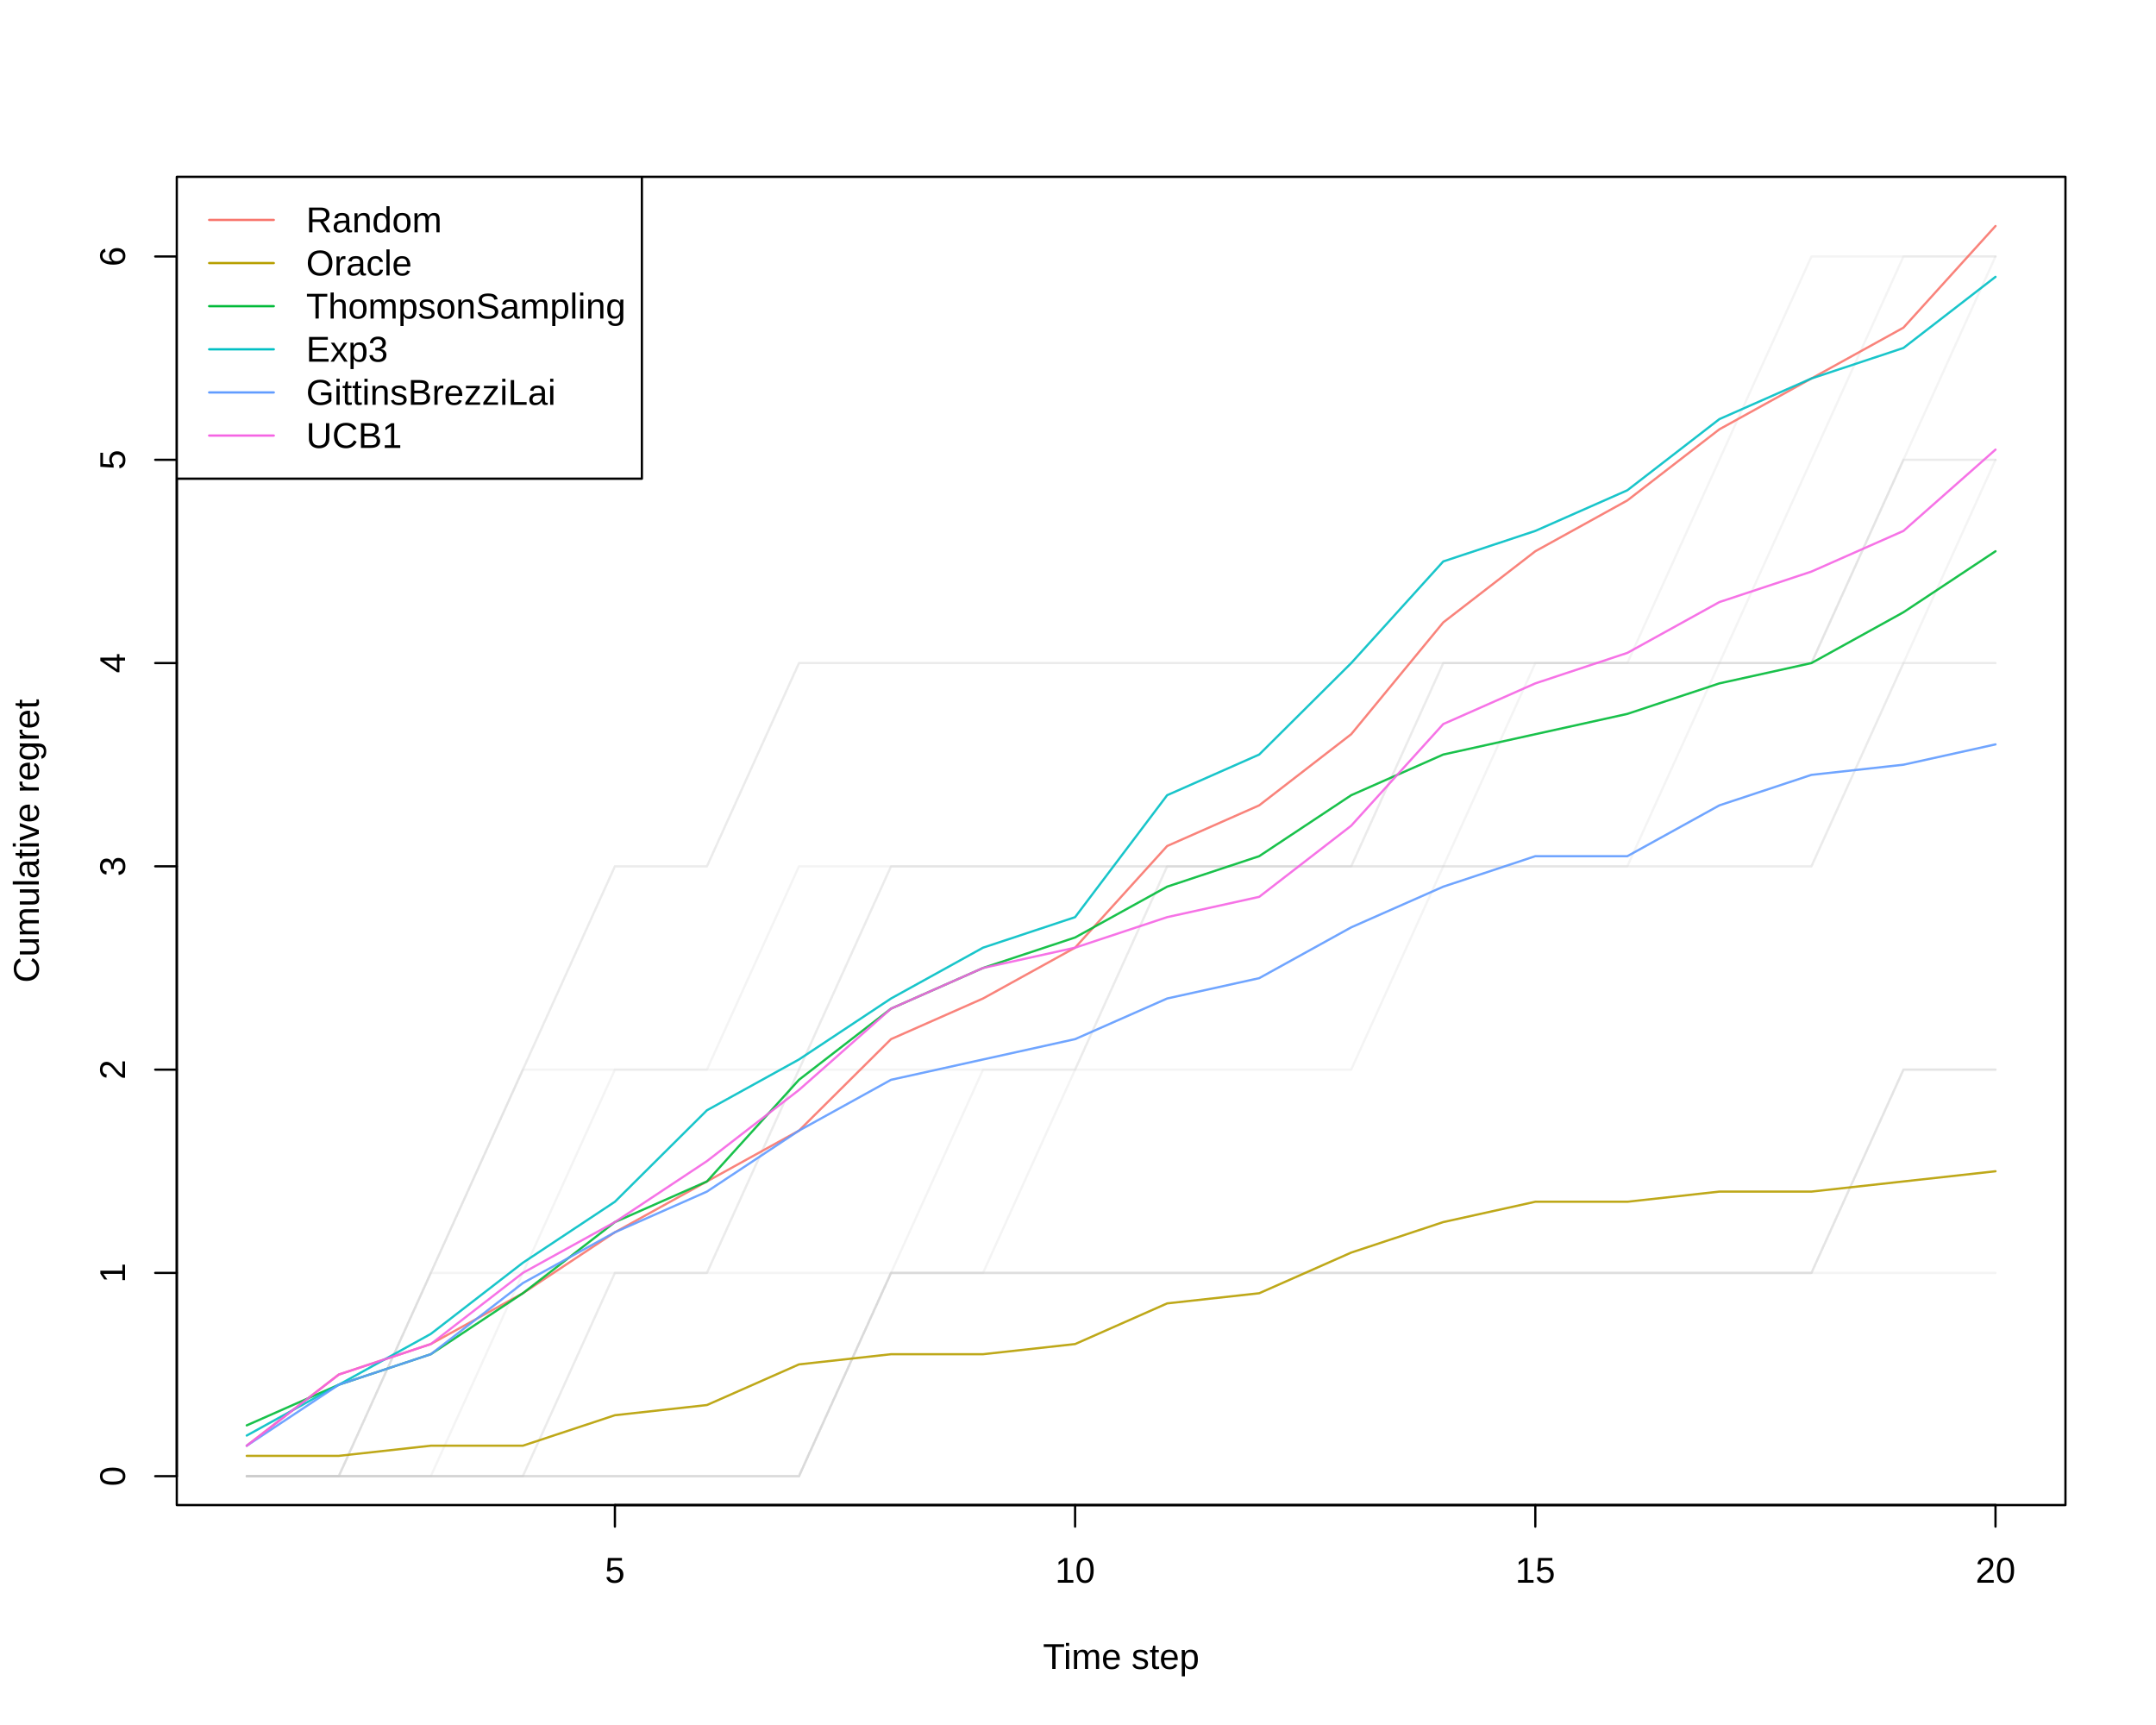
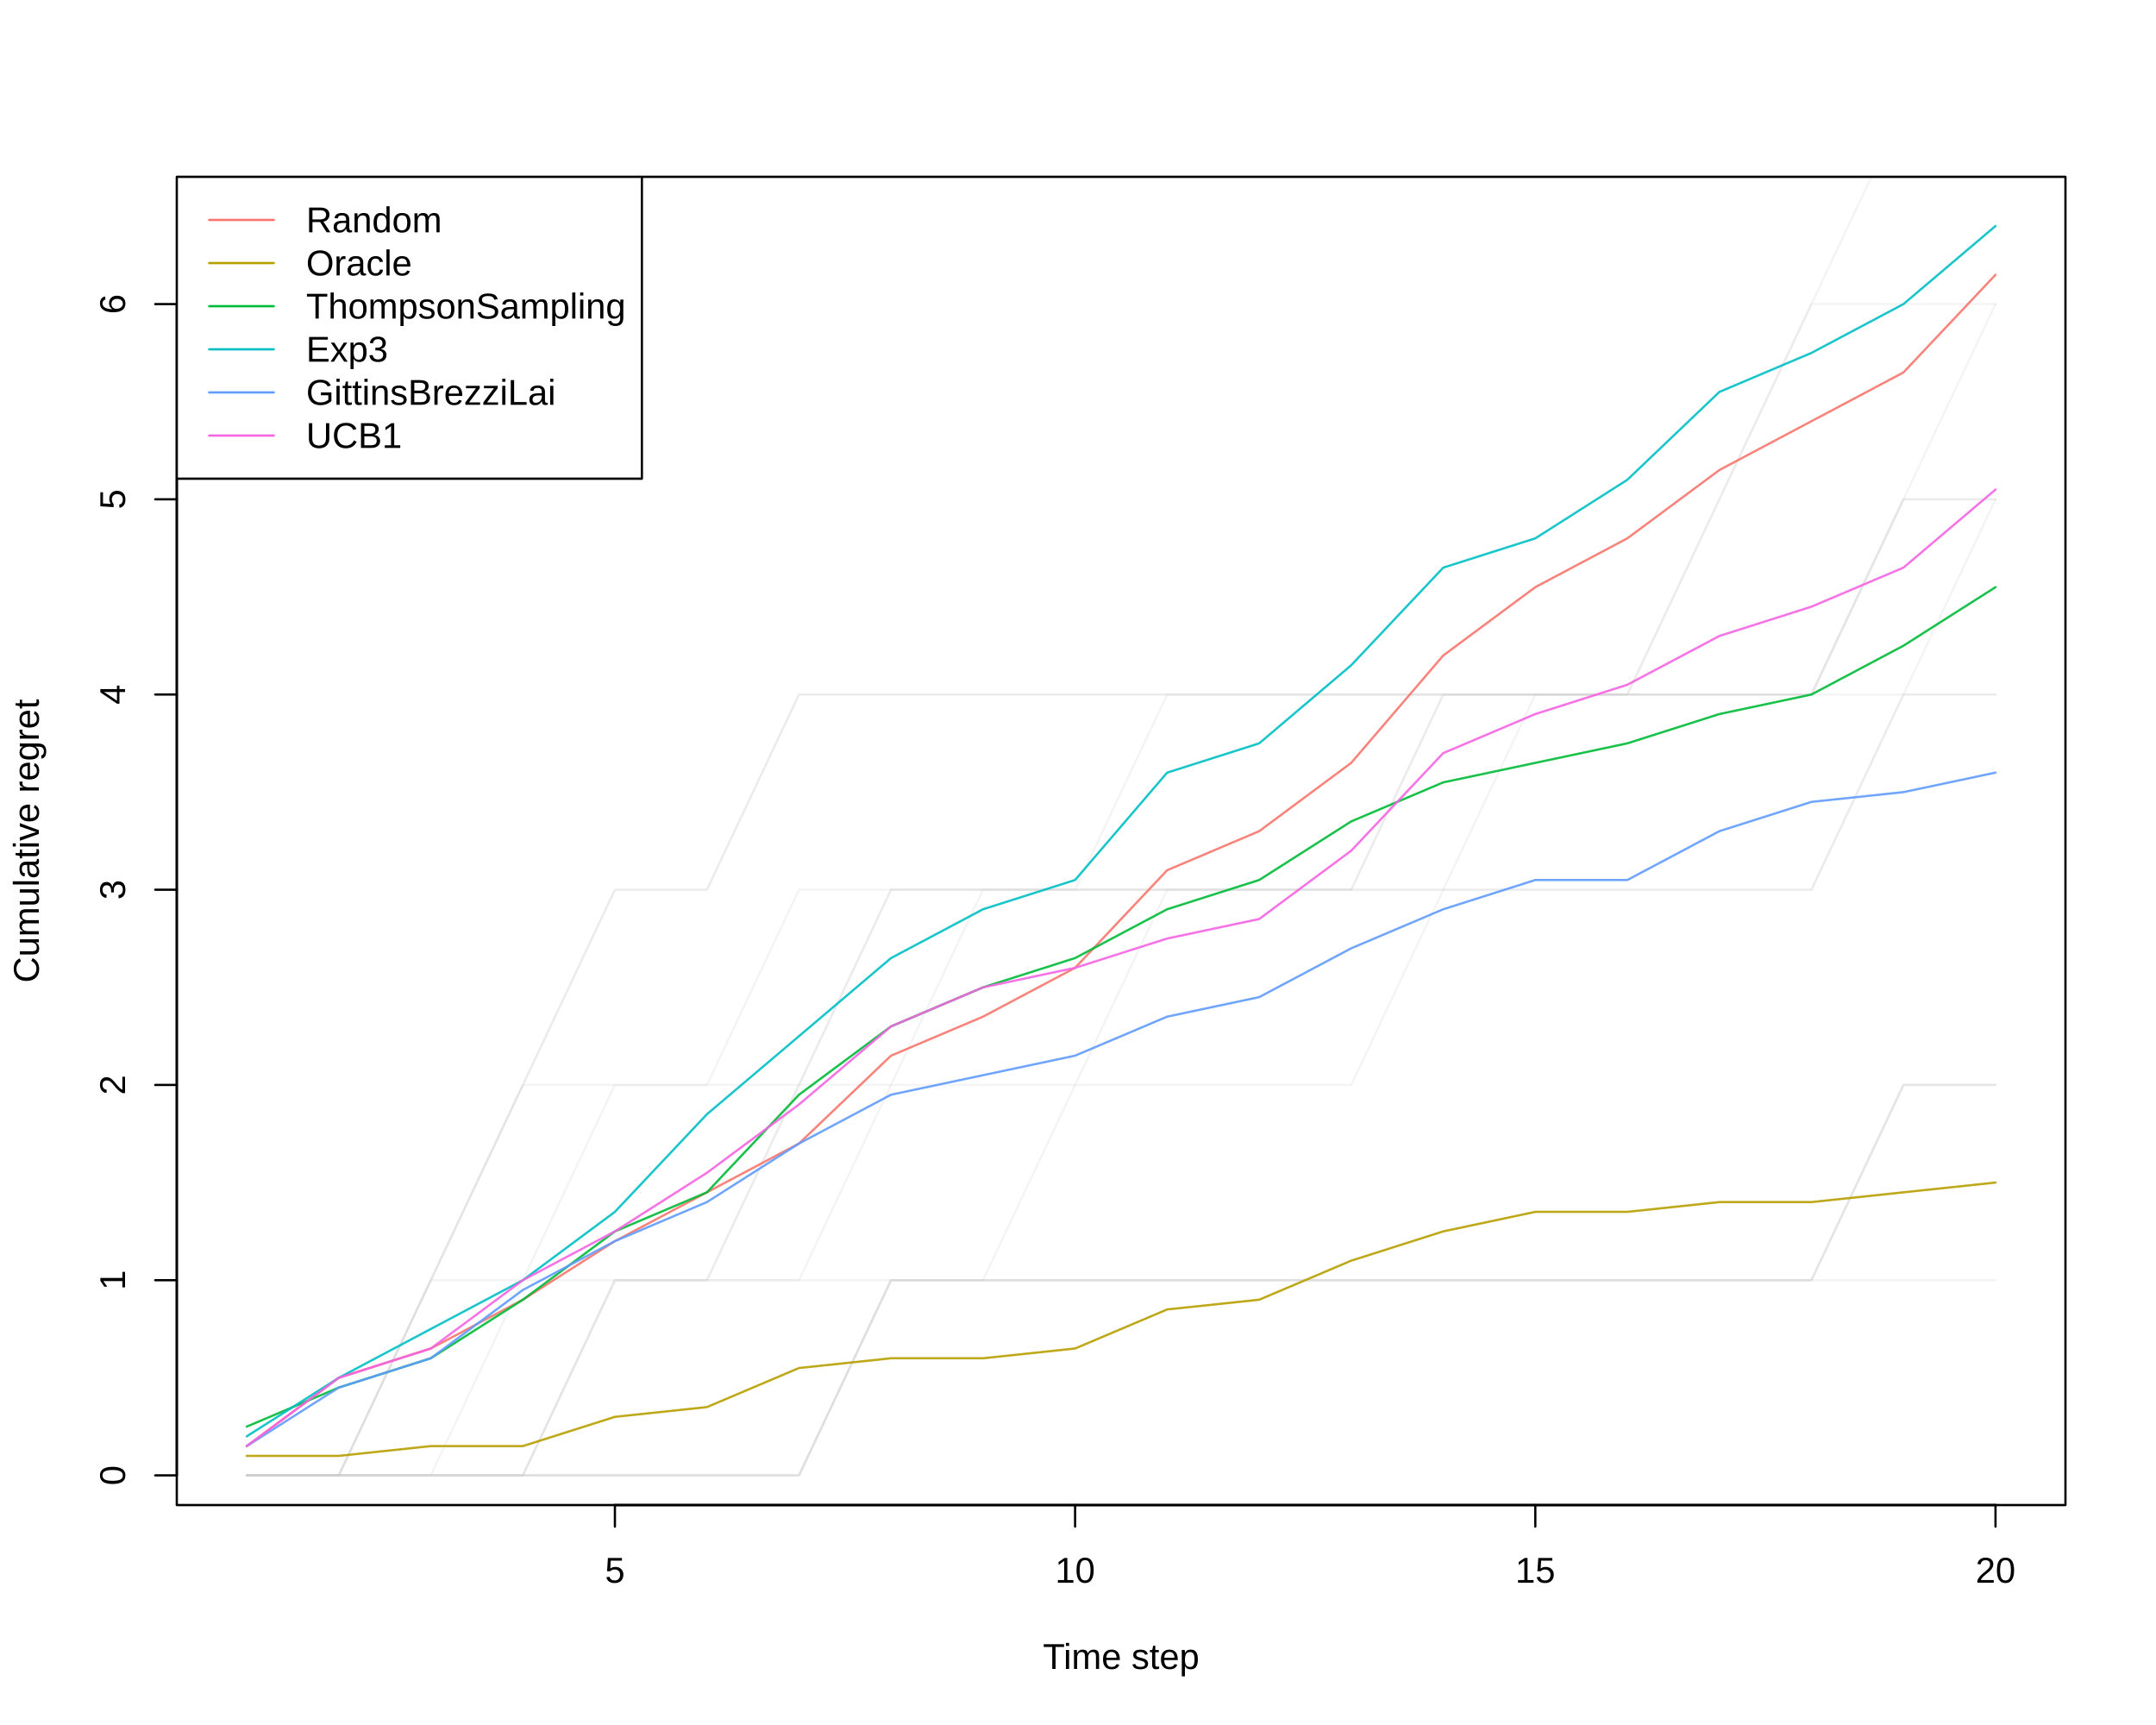
<svg xmlns="http://www.w3.org/2000/svg" viewBox="0 0 720.00 576.00">
  <defs>
    <style type="text/css">
    line, polyline, polygon, path, rect, circle {
      fill: none;
      stroke: #000000;
      stroke-linecap: round;
      stroke-linejoin: round;
      stroke-miterlimit: 10.00;
    }
  </style>
  </defs>
  <rect width="100%" height="100%" style="stroke: none; fill: #FFFFFF;" />
  <defs>
    <clipPath id="cpNTkuMDR8Njg5Ljc2fDUwMi41Nnw1OS4wNA==">
      <rect x="59.04" y="59.04" width="630.72" height="443.52" />
    </clipPath>
  </defs>
-   <polyline points="82.40,492.92 113.14,492.92 143.87,492.92 174.61,492.92 205.35,492.92 236.08,492.92 266.82,492.92 297.56,425.04 328.29,425.04 359.03,357.16 389.77,289.28 420.51,289.28 451.24,289.28 481.98,289.28 512.72,221.41 543.45,221.41 574.19,153.53 604.93,85.65 635.66,85.65 666.40,85.65 " style="stroke-width: 0.75; stroke: #CCCCCC; stroke-opacity: 0.20;" clip-path="url(#cpNTkuMDR8Njg5Ljc2fDUwMi41Nnw1OS4wNA==)" />
-   <polyline points="82.40,492.92 113.14,492.92 143.87,425.04 174.61,425.04 205.35,425.04 236.08,425.04 266.82,357.16 297.56,289.28 328.29,289.28 359.03,289.28 389.77,289.28 420.51,289.28 451.24,289.28 481.98,221.41 512.72,221.41 543.45,221.41 574.19,221.41 604.93,221.41 635.66,153.53 666.40,153.53 " style="stroke-width: 0.75; stroke: #CCCCCC; stroke-opacity: 0.20;" clip-path="url(#cpNTkuMDR8Njg5Ljc2fDUwMi41Nnw1OS4wNA==)" />
-   <polyline points="82.40,492.92 113.14,492.92 143.87,492.92 174.61,492.92 205.35,492.92 236.08,492.92 266.82,492.92 297.56,425.04 328.29,425.04 359.03,425.04 389.77,425.04 420.51,425.04 451.24,425.04 481.98,425.04 512.72,425.04 543.45,425.04 574.19,425.04 604.93,425.04 635.66,357.16 666.40,357.16 " style="stroke-width: 0.75; stroke: #CCCCCC; stroke-opacity: 0.20;" clip-path="url(#cpNTkuMDR8Njg5Ljc2fDUwMi41Nnw1OS4wNA==)" />
-   <polyline points="82.40,492.92 113.14,492.92 143.87,492.92 174.61,492.92 205.35,425.04 236.08,425.04 266.82,425.04 297.56,425.04 328.29,425.04 359.03,425.04 389.77,425.04 420.51,425.04 451.24,425.04 481.98,425.04 512.72,425.04 543.45,425.04 574.19,425.04 604.93,425.04 635.66,425.04 666.40,425.04 " style="stroke-width: 0.75; stroke: #CCCCCC; stroke-opacity: 0.20;" clip-path="url(#cpNTkuMDR8Njg5Ljc2fDUwMi41Nnw1OS4wNA==)" />
-   <polyline points="82.40,492.92 113.14,492.92 143.87,492.92 174.61,492.92 205.35,425.04 236.08,425.04 266.82,357.16 297.56,289.28 328.29,289.28 359.03,289.28 389.77,289.28 420.51,289.28 451.24,289.28 481.98,289.28 512.72,289.28 543.45,289.28 574.19,289.28 604.93,289.28 635.66,221.41 666.40,221.41 " style="stroke-width: 0.75; stroke: #CCCCCC; stroke-opacity: 0.20;" clip-path="url(#cpNTkuMDR8Njg5Ljc2fDUwMi41Nnw1OS4wNA==)" />
-   <polyline points="82.40,492.92 113.14,492.92 143.87,492.92 174.61,425.04 205.35,357.16 236.08,357.16 266.82,289.28 297.56,289.28 328.29,289.28 359.03,289.28 389.77,289.28 420.51,289.28 451.24,289.28 481.98,221.41 512.72,221.41 543.45,221.41 574.19,221.41 604.93,221.41 635.66,153.53 666.40,85.65 " style="stroke-width: 0.75; stroke: #CCCCCC; stroke-opacity: 0.20;" clip-path="url(#cpNTkuMDR8Njg5Ljc2fDUwMi41Nnw1OS4wNA==)" />
-   <polyline points="82.40,492.92 113.14,492.92 143.87,492.92 174.61,492.92 205.35,492.92 236.08,492.92 266.82,492.92 297.56,425.04 328.29,357.16 359.03,357.16 389.77,289.28 420.51,289.28 451.24,289.28 481.98,289.28 512.72,289.28 543.45,289.28 574.19,221.41 604.93,153.53 635.66,85.65 666.40,85.65 " style="stroke-width: 0.75; stroke: #CCCCCC; stroke-opacity: 0.20;" clip-path="url(#cpNTkuMDR8Njg5Ljc2fDUwMi41Nnw1OS4wNA==)" />
-   <polyline points="82.40,492.92 113.14,492.92 143.87,425.04 174.61,357.16 205.35,357.16 236.08,357.16 266.82,357.16 297.56,357.16 328.29,357.16 359.03,357.16 389.77,357.16 420.51,357.16 451.24,357.16 481.98,289.28 512.72,289.28 543.45,289.28 574.19,289.28 604.93,289.28 635.66,221.41 666.40,153.53 " style="stroke-width: 0.75; stroke: #CCCCCC; stroke-opacity: 0.20;" clip-path="url(#cpNTkuMDR8Njg5Ljc2fDUwMi41Nnw1OS4wNA==)" />
-   <polyline points="82.40,492.92 113.14,492.92 143.87,492.92 174.61,492.92 205.35,492.92 236.08,492.92 266.82,492.92 297.56,425.04 328.29,425.04 359.03,425.04 389.77,425.04 420.51,425.04 451.24,425.04 481.98,425.04 512.72,425.04 543.45,425.04 574.19,425.04 604.93,425.04 635.66,357.16 666.40,357.16 " style="stroke-width: 0.75; stroke: #CCCCCC; stroke-opacity: 0.20;" clip-path="url(#cpNTkuMDR8Njg5Ljc2fDUwMi41Nnw1OS4wNA==)" />
-   <polyline points="82.40,492.92 113.14,492.92 143.87,425.04 174.61,357.16 205.35,289.28 236.08,289.28 266.82,221.41 297.56,221.41 328.29,221.41 359.03,221.41 389.77,221.41 420.51,221.41 451.24,221.41 481.98,221.41 512.72,221.41 543.45,221.41 574.19,221.41 604.93,221.41 635.66,221.41 666.40,221.41 " style="stroke-width: 0.75; stroke: #CCCCCC; stroke-opacity: 0.20;" clip-path="url(#cpNTkuMDR8Njg5Ljc2fDUwMi41Nnw1OS4wNA==)" />
-   <polyline points="82.40,492.92 113.14,492.92 143.87,492.92 174.61,492.92 205.35,492.92 236.08,492.92 266.82,492.92 297.56,425.04 328.29,425.04 359.03,425.04 389.77,425.04 420.51,425.04 451.24,425.04 481.98,425.04 512.72,425.04 543.45,425.04 574.19,425.04 604.93,425.04 635.66,357.16 666.40,357.16 " style="stroke-width: 0.75; stroke: #CCCCCC; stroke-opacity: 0.20;" clip-path="url(#cpNTkuMDR8Njg5Ljc2fDUwMi41Nnw1OS4wNA==)" />
-   <polyline points="82.40,492.92 113.14,492.92 143.87,425.04 174.61,357.16 205.35,289.28 236.08,289.28 266.82,221.41 297.56,221.41 328.29,221.41 359.03,221.41 389.77,221.41 420.51,221.41 451.24,221.41 481.98,221.41 512.72,221.41 543.45,221.41 574.19,221.41 604.93,221.41 635.66,153.53 666.40,153.53 " style="stroke-width: 0.75; stroke: #CCCCCC; stroke-opacity: 0.20;" clip-path="url(#cpNTkuMDR8Njg5Ljc2fDUwMi41Nnw1OS4wNA==)" />
-   <polyline points="82.40,482.74 113.14,458.98 143.87,448.80 174.61,431.83 205.35,411.47 236.08,394.50 266.82,377.53 297.56,346.98 328.29,333.41 359.03,316.44 389.77,282.50 420.51,268.92 451.24,245.16 481.98,207.83 512.72,184.07 543.45,167.10 574.19,143.35 604.93,126.38 635.66,109.41 666.40,75.47 " style="stroke-width: 0.75; stroke: #F8766D; stroke-opacity: 0.90;" clip-path="url(#cpNTkuMDR8Njg5Ljc2fDUwMi41Nnw1OS4wNA==)" />
-   <polyline points="82.40,486.13 113.14,486.13 143.87,482.74 174.61,482.74 205.35,472.56 236.08,469.16 266.82,455.59 297.56,452.19 328.29,452.19 359.03,448.80 389.77,435.22 420.51,431.83 451.24,418.25 481.98,408.07 512.72,401.28 543.45,401.28 574.19,397.89 604.93,397.89 635.66,394.50 666.40,391.10 " style="stroke-width: 0.75; stroke: #B79F00; stroke-opacity: 0.90;" clip-path="url(#cpNTkuMDR8Njg5Ljc2fDUwMi41Nnw1OS4wNA==)" />
-   <polyline points="82.40,475.95 113.14,462.38 143.87,452.19 174.61,431.83 205.35,408.07 236.08,394.50 266.82,360.56 297.56,336.80 328.29,323.22 359.03,313.04 389.77,296.07 420.51,285.89 451.24,265.53 481.98,251.95 512.72,245.16 543.45,238.38 574.19,228.19 604.93,221.41 635.66,204.44 666.40,184.07 " style="stroke-width: 0.75; stroke: #00BA38; stroke-opacity: 0.90;" clip-path="url(#cpNTkuMDR8Njg5Ljc2fDUwMi41Nnw1OS4wNA==)" />
-   <polyline points="82.40,479.35 113.14,462.38 143.87,445.41 174.61,421.65 205.35,401.28 236.08,370.74 266.82,353.77 297.56,333.41 328.29,316.44 359.03,306.25 389.77,265.53 420.51,251.95 451.24,221.41 481.98,187.47 512.72,177.28 543.45,163.71 574.19,139.95 604.93,126.38 635.66,116.19 666.40,92.44 " style="stroke-width: 0.75; stroke: #00BFC4; stroke-opacity: 0.90;" clip-path="url(#cpNTkuMDR8Njg5Ljc2fDUwMi41Nnw1OS4wNA==)" />
-   <polyline points="82.40,482.74 113.14,462.38 143.87,452.19 174.61,428.44 205.35,411.47 236.08,397.89 266.82,377.53 297.56,360.56 328.29,353.77 359.03,346.98 389.77,333.41 420.51,326.62 451.24,309.65 481.98,296.07 512.72,285.89 543.45,285.89 574.19,268.92 604.93,258.74 635.66,255.35 666.40,248.56 " style="stroke-width: 0.75; stroke: #619CFF; stroke-opacity: 0.90;" clip-path="url(#cpNTkuMDR8Njg5Ljc2fDUwMi41Nnw1OS4wNA==)" />
-   <polyline points="82.40,482.74 113.14,458.98 143.87,448.80 174.61,425.04 205.35,408.07 236.08,387.71 266.82,363.95 297.56,336.80 328.29,323.22 359.03,316.44 389.77,306.25 420.51,299.47 451.24,275.71 481.98,241.77 512.72,228.19 543.45,218.01 574.19,201.04 604.93,190.86 635.66,177.28 666.40,150.13 " style="stroke-width: 0.75; stroke: #F564E3; stroke-opacity: 0.90;" clip-path="url(#cpNTkuMDR8Njg5Ljc2fDUwMi41Nnw1OS4wNA==)" />
+   <polyline points="82.40,492.65 113.14,492.65 143.87,492.65 174.61,492.65 205.35,492.65 236.08,492.65 266.82,492.65 297.56,427.47 328.29,427.47 359.03,362.28 389.77,297.10 420.51,297.10 451.24,297.10 481.98,297.10 512.72,231.91 543.45,231.91 574.19,166.73 604.93,101.54 635.66,101.54 666.40,101.54 " style="stroke-width: 0.75; stroke: #CCCCCC; stroke-opacity: 0.20;" clip-path="url(#cpNTkuMDR8Njg5Ljc2fDUwMi41Nnw1OS4wNA==)" />
+   <polyline points="82.40,492.65 113.14,492.65 143.87,427.47 174.61,427.47 205.35,427.47 236.08,427.47 266.82,362.28 297.56,297.10 328.29,297.10 359.03,297.10 389.77,297.10 420.51,297.10 451.24,297.10 481.98,231.91 512.72,231.91 543.45,231.91 574.19,231.91 604.93,231.91 635.66,166.73 666.40,166.73 " style="stroke-width: 0.75; stroke: #CCCCCC; stroke-opacity: 0.20;" clip-path="url(#cpNTkuMDR8Njg5Ljc2fDUwMi41Nnw1OS4wNA==)" />
+   <polyline points="82.40,492.65 113.14,492.65 143.87,492.65 174.61,492.65 205.35,492.65 236.08,492.65 266.82,492.65 297.56,427.47 328.29,427.47 359.03,427.47 389.77,427.47 420.51,427.47 451.24,427.47 481.98,427.47 512.72,427.47 543.45,427.47 574.19,427.47 604.93,427.47 635.66,362.28 666.40,362.28 " style="stroke-width: 0.75; stroke: #CCCCCC; stroke-opacity: 0.20;" clip-path="url(#cpNTkuMDR8Njg5Ljc2fDUwMi41Nnw1OS4wNA==)" />
+   <polyline points="82.40,492.65 113.14,492.65 143.87,492.65 174.61,492.65 205.35,427.47 236.08,427.47 266.82,427.47 297.56,427.47 328.29,427.47 359.03,427.47 389.77,427.47 420.51,427.47 451.24,427.47 481.98,427.47 512.72,427.47 543.45,427.47 574.19,427.47 604.93,427.47 635.66,427.47 666.40,427.47 " style="stroke-width: 0.75; stroke: #CCCCCC; stroke-opacity: 0.20;" clip-path="url(#cpNTkuMDR8Njg5Ljc2fDUwMi41Nnw1OS4wNA==)" />
+   <polyline points="82.40,492.65 113.14,492.65 143.87,492.65 174.61,492.65 205.35,427.47 236.08,427.47 266.82,362.28 297.56,297.10 328.29,297.10 359.03,297.10 389.77,297.10 420.51,297.10 451.24,297.10 481.98,297.10 512.72,297.10 543.45,297.10 574.19,297.10 604.93,297.10 635.66,231.91 666.40,231.91 " style="stroke-width: 0.75; stroke: #CCCCCC; stroke-opacity: 0.20;" clip-path="url(#cpNTkuMDR8Njg5Ljc2fDUwMi41Nnw1OS4wNA==)" />
+   <polyline points="82.40,492.65 113.14,492.65 143.87,492.65 174.61,427.47 205.35,362.28 236.08,362.28 266.82,297.10 297.56,297.10 328.29,297.10 359.03,297.10 389.77,297.10 420.51,297.10 451.24,297.10 481.98,231.91 512.72,231.91 543.45,231.91 574.19,231.91 604.93,231.91 635.66,166.73 666.40,101.54 " style="stroke-width: 0.75; stroke: #CCCCCC; stroke-opacity: 0.20;" clip-path="url(#cpNTkuMDR8Njg5Ljc2fDUwMi41Nnw1OS4wNA==)" />
+   <polyline points="82.40,492.65 113.14,492.65 143.87,492.65 174.61,492.65 205.35,427.47 236.08,427.47 266.82,427.47 297.56,362.28 328.29,297.10 359.03,297.10 389.77,231.91 420.51,231.91 451.24,231.91 481.98,231.91 512.72,231.91 543.45,231.91 574.19,166.73 604.93,101.54 635.66,36.36 666.40,36.36 " style="stroke-width: 0.75; stroke: #CCCCCC; stroke-opacity: 0.20;" clip-path="url(#cpNTkuMDR8Njg5Ljc2fDUwMi41Nnw1OS4wNA==)" />
+   <polyline points="82.40,492.65 113.14,492.65 143.87,427.47 174.61,362.28 205.35,362.28 236.08,362.28 266.82,362.28 297.56,362.28 328.29,362.28 359.03,362.28 389.77,362.28 420.51,362.28 451.24,362.28 481.98,297.10 512.72,297.10 543.45,297.10 574.19,297.10 604.93,297.10 635.66,231.91 666.40,166.73 " style="stroke-width: 0.75; stroke: #CCCCCC; stroke-opacity: 0.20;" clip-path="url(#cpNTkuMDR8Njg5Ljc2fDUwMi41Nnw1OS4wNA==)" />
+   <polyline points="82.40,492.65 113.14,492.65 143.87,492.65 174.61,492.65 205.35,492.65 236.08,492.65 266.82,492.65 297.56,427.47 328.29,427.47 359.03,427.47 389.77,427.47 420.51,427.47 451.24,427.47 481.98,427.47 512.72,427.47 543.45,427.47 574.19,427.47 604.93,427.47 635.66,362.28 666.40,362.28 " style="stroke-width: 0.75; stroke: #CCCCCC; stroke-opacity: 0.20;" clip-path="url(#cpNTkuMDR8Njg5Ljc2fDUwMi41Nnw1OS4wNA==)" />
+   <polyline points="82.40,492.65 113.14,492.65 143.87,427.47 174.61,362.28 205.35,297.10 236.08,297.10 266.82,231.91 297.56,231.91 328.29,231.91 359.03,231.91 389.77,231.91 420.51,231.91 451.24,231.91 481.98,231.91 512.72,231.91 543.45,231.91 574.19,231.91 604.93,231.91 635.66,231.91 666.40,231.91 " style="stroke-width: 0.75; stroke: #CCCCCC; stroke-opacity: 0.20;" clip-path="url(#cpNTkuMDR8Njg5Ljc2fDUwMi41Nnw1OS4wNA==)" />
+   <polyline points="82.40,492.65 113.14,492.65 143.87,492.65 174.61,492.65 205.35,492.65 236.08,492.65 266.82,492.65 297.56,427.47 328.29,427.47 359.03,427.47 389.77,427.47 420.51,427.47 451.24,427.47 481.98,427.47 512.72,427.47 543.45,427.47 574.19,427.47 604.93,427.47 635.66,362.28 666.40,362.28 " style="stroke-width: 0.75; stroke: #CCCCCC; stroke-opacity: 0.20;" clip-path="url(#cpNTkuMDR8Njg5Ljc2fDUwMi41Nnw1OS4wNA==)" />
+   <polyline points="82.40,492.65 113.14,492.65 143.87,427.47 174.61,362.28 205.35,297.10 236.08,297.10 266.82,231.91 297.56,231.91 328.29,231.91 359.03,231.91 389.77,231.91 420.51,231.91 451.24,231.91 481.98,231.91 512.72,231.91 543.45,231.91 574.19,231.91 604.93,231.91 635.66,166.73 666.40,166.73 " style="stroke-width: 0.75; stroke: #CCCCCC; stroke-opacity: 0.20;" clip-path="url(#cpNTkuMDR8Njg5Ljc2fDUwMi41Nnw1OS4wNA==)" />
+   <polyline points="82.40,482.87 113.14,460.06 143.87,450.28 174.61,433.99 205.35,414.43 236.08,398.13 266.82,381.84 297.56,352.50 328.29,339.47 359.03,323.17 389.77,290.58 420.51,277.54 451.24,254.73 481.98,218.87 512.72,196.06 543.45,179.76 574.19,156.95 604.93,140.65 635.66,124.36 666.40,91.76 " style="stroke-width: 0.75; stroke: #F8766D; stroke-opacity: 0.90;" clip-path="url(#cpNTkuMDR8Njg5Ljc2fDUwMi41Nnw1OS4wNA==)" />
+   <polyline points="82.40,486.13 113.14,486.13 143.87,482.87 174.61,482.87 205.35,473.10 236.08,469.84 266.82,456.80 297.56,453.54 328.29,453.54 359.03,450.28 389.77,437.24 420.51,433.99 451.24,420.95 481.98,411.17 512.72,404.65 543.45,404.65 574.19,401.39 604.93,401.39 635.66,398.13 666.40,394.87 " style="stroke-width: 0.75; stroke: #B79F00; stroke-opacity: 0.90;" clip-path="url(#cpNTkuMDR8Njg5Ljc2fDUwMi41Nnw1OS4wNA==)" />
+   <polyline points="82.40,476.36 113.14,463.32 143.87,453.54 174.61,433.99 205.35,411.17 236.08,398.13 266.82,365.54 297.56,342.73 328.29,329.69 359.03,319.91 389.77,303.61 420.51,293.84 451.24,274.28 481.98,261.24 512.72,254.73 543.45,248.21 574.19,238.43 604.93,231.91 635.66,215.61 666.40,196.06 " style="stroke-width: 0.75; stroke: #00BA38; stroke-opacity: 0.90;" clip-path="url(#cpNTkuMDR8Njg5Ljc2fDUwMi41Nnw1OS4wNA==)" />
+   <polyline points="82.40,479.61 113.14,460.06 143.87,443.76 174.61,427.47 205.35,404.65 236.08,372.06 266.82,345.99 297.56,319.91 328.29,303.61 359.03,293.84 389.77,257.99 420.51,248.21 451.24,222.13 481.98,189.54 512.72,179.76 543.45,160.21 574.19,130.87 604.93,117.84 635.66,101.54 666.40,75.47 " style="stroke-width: 0.75; stroke: #00BFC4; stroke-opacity: 0.90;" clip-path="url(#cpNTkuMDR8Njg5Ljc2fDUwMi41Nnw1OS4wNA==)" />
+   <polyline points="82.40,482.87 113.14,463.32 143.87,453.54 174.61,430.73 205.35,414.43 236.08,401.39 266.82,381.84 297.56,365.54 328.29,359.02 359.03,352.50 389.77,339.47 420.51,332.95 451.24,316.65 481.98,303.61 512.72,293.84 543.45,293.84 574.19,277.54 604.93,267.76 635.66,264.50 666.40,257.99 " style="stroke-width: 0.75; stroke: #619CFF; stroke-opacity: 0.90;" clip-path="url(#cpNTkuMDR8Njg5Ljc2fDUwMi41Nnw1OS4wNA==)" />
+   <polyline points="82.40,482.87 113.14,460.06 143.87,450.28 174.61,427.47 205.35,411.17 236.08,391.61 266.82,368.80 297.56,342.73 328.29,329.69 359.03,323.17 389.77,313.39 420.51,306.87 451.24,284.06 481.98,251.47 512.72,238.43 543.45,228.65 574.19,212.36 604.93,202.58 635.66,189.54 666.40,163.47 " style="stroke-width: 0.75; stroke: #F564E3; stroke-opacity: 0.90;" clip-path="url(#cpNTkuMDR8Njg5Ljc2fDUwMi41Nnw1OS4wNA==)" />
  <defs>
    <clipPath id="cpMC4wMHw3MjAuMDB8NTc2LjAwfDAuMDA=">
      <rect x="0.00" y="0.00" width="720.00" height="576.00" />
    </clipPath>
  </defs>
  <line x1="205.35" y1="502.56" x2="666.40" y2="502.56" style="stroke-width: 0.75;" clip-path="url(#cpMC4wMHw3MjAuMDB8NTc2LjAwfDAuMDA=)" />
  <line x1="205.35" y1="502.56" x2="205.35" y2="509.76" style="stroke-width: 0.75;" clip-path="url(#cpMC4wMHw3MjAuMDB8NTc2LjAwfDAuMDA=)" />
  <line x1="359.03" y1="502.56" x2="359.03" y2="509.76" style="stroke-width: 0.75;" clip-path="url(#cpMC4wMHw3MjAuMDB8NTc2LjAwfDAuMDA=)" />
  <line x1="512.72" y1="502.56" x2="512.72" y2="509.76" style="stroke-width: 0.75;" clip-path="url(#cpMC4wMHw3MjAuMDB8NTc2LjAwfDAuMDA=)" />
  <line x1="666.40" y1="502.56" x2="666.40" y2="509.76" style="stroke-width: 0.75;" clip-path="url(#cpMC4wMHw3MjAuMDB8NTc2LjAwfDAuMDA=)" />
  <g clip-path="url(#cpMC4wMHw3MjAuMDB8NTc2LjAwfDAuMDA=)">
    <text x="202.01" y="528.48" style="font-size: 12.00px; font-family: Liberation Sans;" textLength="6.67px" lengthAdjust="spacingAndGlyphs">5</text>
  </g>
  <g clip-path="url(#cpMC4wMHw3MjAuMDB8NTc2LjAwfDAuMDA=)">
    <text x="352.36" y="528.48" style="font-size: 12.00px; font-family: Liberation Sans;" textLength="13.34px" lengthAdjust="spacingAndGlyphs">10</text>
  </g>
  <g clip-path="url(#cpMC4wMHw3MjAuMDB8NTc2LjAwfDAuMDA=)">
    <text x="506.04" y="528.48" style="font-size: 12.00px; font-family: Liberation Sans;" textLength="13.34px" lengthAdjust="spacingAndGlyphs">15</text>
  </g>
  <g clip-path="url(#cpMC4wMHw3MjAuMDB8NTc2LjAwfDAuMDA=)">
    <text x="659.73" y="528.48" style="font-size: 12.00px; font-family: Liberation Sans;" textLength="13.34px" lengthAdjust="spacingAndGlyphs">20</text>
  </g>
-   <line x1="59.04" y1="492.92" x2="59.04" y2="85.65" style="stroke-width: 0.75;" clip-path="url(#cpMC4wMHw3MjAuMDB8NTc2LjAwfDAuMDA=)" />
-   <line x1="59.04" y1="492.92" x2="51.84" y2="492.92" style="stroke-width: 0.75;" clip-path="url(#cpMC4wMHw3MjAuMDB8NTc2LjAwfDAuMDA=)" />
-   <line x1="59.04" y1="425.04" x2="51.84" y2="425.04" style="stroke-width: 0.75;" clip-path="url(#cpMC4wMHw3MjAuMDB8NTc2LjAwfDAuMDA=)" />
-   <line x1="59.04" y1="357.16" x2="51.84" y2="357.16" style="stroke-width: 0.75;" clip-path="url(#cpMC4wMHw3MjAuMDB8NTc2LjAwfDAuMDA=)" />
-   <line x1="59.04" y1="289.28" x2="51.84" y2="289.28" style="stroke-width: 0.75;" clip-path="url(#cpMC4wMHw3MjAuMDB8NTc2LjAwfDAuMDA=)" />
-   <line x1="59.04" y1="221.41" x2="51.84" y2="221.41" style="stroke-width: 0.75;" clip-path="url(#cpMC4wMHw3MjAuMDB8NTc2LjAwfDAuMDA=)" />
-   <line x1="59.04" y1="153.53" x2="51.84" y2="153.53" style="stroke-width: 0.75;" clip-path="url(#cpMC4wMHw3MjAuMDB8NTc2LjAwfDAuMDA=)" />
-   <line x1="59.04" y1="85.65" x2="51.84" y2="85.65" style="stroke-width: 0.75;" clip-path="url(#cpMC4wMHw3MjAuMDB8NTc2LjAwfDAuMDA=)" />
+   <line x1="59.04" y1="492.65" x2="59.04" y2="101.54" style="stroke-width: 0.75;" clip-path="url(#cpMC4wMHw3MjAuMDB8NTc2LjAwfDAuMDA=)" />
+   <line x1="59.04" y1="492.65" x2="51.84" y2="492.65" style="stroke-width: 0.75;" clip-path="url(#cpMC4wMHw3MjAuMDB8NTc2LjAwfDAuMDA=)" />
+   <line x1="59.04" y1="427.47" x2="51.84" y2="427.47" style="stroke-width: 0.75;" clip-path="url(#cpMC4wMHw3MjAuMDB8NTc2LjAwfDAuMDA=)" />
+   <line x1="59.04" y1="362.28" x2="51.84" y2="362.28" style="stroke-width: 0.75;" clip-path="url(#cpMC4wMHw3MjAuMDB8NTc2LjAwfDAuMDA=)" />
+   <line x1="59.04" y1="297.10" x2="51.84" y2="297.10" style="stroke-width: 0.75;" clip-path="url(#cpMC4wMHw3MjAuMDB8NTc2LjAwfDAuMDA=)" />
+   <line x1="59.04" y1="231.91" x2="51.84" y2="231.91" style="stroke-width: 0.75;" clip-path="url(#cpMC4wMHw3MjAuMDB8NTc2LjAwfDAuMDA=)" />
+   <line x1="59.04" y1="166.73" x2="51.84" y2="166.73" style="stroke-width: 0.75;" clip-path="url(#cpMC4wMHw3MjAuMDB8NTc2LjAwfDAuMDA=)" />
+   <line x1="59.04" y1="101.54" x2="51.84" y2="101.54" style="stroke-width: 0.75;" clip-path="url(#cpMC4wMHw3MjAuMDB8NTc2LjAwfDAuMDA=)" />
  <g clip-path="url(#cpMC4wMHw3MjAuMDB8NTc2LjAwfDAuMDA=)">
-     <text transform="translate(41.76,496.26) rotate(-90)" style="font-size: 12.00px; font-family: Liberation Sans;" textLength="6.67px" lengthAdjust="spacingAndGlyphs">0</text>
+     <text transform="translate(41.76,495.99) rotate(-90)" style="font-size: 12.00px; font-family: Liberation Sans;" textLength="6.67px" lengthAdjust="spacingAndGlyphs">0</text>
  </g>
  <g clip-path="url(#cpMC4wMHw3MjAuMDB8NTc2LjAwfDAuMDA=)">
-     <text transform="translate(41.76,428.38) rotate(-90)" style="font-size: 12.00px; font-family: Liberation Sans;" textLength="6.67px" lengthAdjust="spacingAndGlyphs">1</text>
+     <text transform="translate(41.76,430.80) rotate(-90)" style="font-size: 12.00px; font-family: Liberation Sans;" textLength="6.67px" lengthAdjust="spacingAndGlyphs">1</text>
  </g>
  <g clip-path="url(#cpMC4wMHw3MjAuMDB8NTc2LjAwfDAuMDA=)">
-     <text transform="translate(41.76,360.50) rotate(-90)" style="font-size: 12.00px; font-family: Liberation Sans;" textLength="6.67px" lengthAdjust="spacingAndGlyphs">2</text>
+     <text transform="translate(41.76,365.62) rotate(-90)" style="font-size: 12.00px; font-family: Liberation Sans;" textLength="6.67px" lengthAdjust="spacingAndGlyphs">2</text>
  </g>
  <g clip-path="url(#cpMC4wMHw3MjAuMDB8NTc2LjAwfDAuMDA=)">
-     <text transform="translate(41.76,292.62) rotate(-90)" style="font-size: 12.00px; font-family: Liberation Sans;" textLength="6.67px" lengthAdjust="spacingAndGlyphs">3</text>
+     <text transform="translate(41.76,300.43) rotate(-90)" style="font-size: 12.00px; font-family: Liberation Sans;" textLength="6.67px" lengthAdjust="spacingAndGlyphs">3</text>
  </g>
  <g clip-path="url(#cpMC4wMHw3MjAuMDB8NTc2LjAwfDAuMDA=)">
-     <text transform="translate(41.76,224.74) rotate(-90)" style="font-size: 12.00px; font-family: Liberation Sans;" textLength="6.67px" lengthAdjust="spacingAndGlyphs">4</text>
+     <text transform="translate(41.76,235.25) rotate(-90)" style="font-size: 12.00px; font-family: Liberation Sans;" textLength="6.67px" lengthAdjust="spacingAndGlyphs">4</text>
  </g>
  <g clip-path="url(#cpMC4wMHw3MjAuMDB8NTc2LjAwfDAuMDA=)">
-     <text transform="translate(41.76,156.86) rotate(-90)" style="font-size: 12.00px; font-family: Liberation Sans;" textLength="6.67px" lengthAdjust="spacingAndGlyphs">5</text>
+     <text transform="translate(41.76,170.06) rotate(-90)" style="font-size: 12.00px; font-family: Liberation Sans;" textLength="6.67px" lengthAdjust="spacingAndGlyphs">5</text>
  </g>
  <g clip-path="url(#cpMC4wMHw3MjAuMDB8NTc2LjAwfDAuMDA=)">
-     <text transform="translate(41.76,88.98) rotate(-90)" style="font-size: 12.00px; font-family: Liberation Sans;" textLength="6.67px" lengthAdjust="spacingAndGlyphs">6</text>
+     <text transform="translate(41.76,104.88) rotate(-90)" style="font-size: 12.00px; font-family: Liberation Sans;" textLength="6.67px" lengthAdjust="spacingAndGlyphs">6</text>
  </g>
  <g clip-path="url(#cpMC4wMHw3MjAuMDB8NTc2LjAwfDAuMDA=)">
    <text x="348.29" y="557.28" style="font-size: 12.00px; font-family: Liberation Sans;" textLength="52.22px" lengthAdjust="spacingAndGlyphs">Time step</text>
  </g>
  <g clip-path="url(#cpMC4wMHw3MjAuMDB8NTc2LjAwfDAuMDA=)">
    <text transform="translate(12.96,328.15) rotate(-90)" style="font-size: 12.00px; font-family: Liberation Sans;" textLength="94.70px" lengthAdjust="spacingAndGlyphs">Cumulative regret</text>
  </g>
  <polyline points="59.04,502.56 689.76,502.56 689.76,59.04 59.04,59.04 59.04,502.56 " style="stroke-width: 0.75;" clip-path="url(#cpMC4wMHw3MjAuMDB8NTc2LjAwfDAuMDA=)" />
  <defs>
    <clipPath id="cpNTkuMDR8Njg5Ljc2fDUwMi41Nnw1OS4wNA==">
      <rect x="59.04" y="59.04" width="630.72" height="443.52" />
    </clipPath>
  </defs>
  <rect x="59.04" y="59.04" width="155.32" height="100.80" style="stroke-width: 0.75; fill: #FFFFFF;" clip-path="url(#cpNTkuMDR8Njg5Ljc2fDUwMi41Nnw1OS4wNA==)" />
  <line x1="69.84" y1="73.44" x2="91.44" y2="73.44" style="stroke-width: 0.75; stroke: #F8766D;" clip-path="url(#cpNTkuMDR8Njg5Ljc2fDUwMi41Nnw1OS4wNA==)" />
  <line x1="69.84" y1="87.84" x2="91.44" y2="87.84" style="stroke-width: 0.75; stroke: #B79F00;" clip-path="url(#cpNTkuMDR8Njg5Ljc2fDUwMi41Nnw1OS4wNA==)" />
  <line x1="69.84" y1="102.24" x2="91.44" y2="102.24" style="stroke-width: 0.75; stroke: #00BA38;" clip-path="url(#cpNTkuMDR8Njg5Ljc2fDUwMi41Nnw1OS4wNA==)" />
  <line x1="69.84" y1="116.64" x2="91.44" y2="116.64" style="stroke-width: 0.75; stroke: #00BFC4;" clip-path="url(#cpNTkuMDR8Njg5Ljc2fDUwMi41Nnw1OS4wNA==)" />
  <line x1="69.84" y1="131.04" x2="91.44" y2="131.04" style="stroke-width: 0.75; stroke: #619CFF;" clip-path="url(#cpNTkuMDR8Njg5Ljc2fDUwMi41Nnw1OS4wNA==)" />
  <line x1="69.84" y1="145.44" x2="91.44" y2="145.44" style="stroke-width: 0.75; stroke: #F564E3;" clip-path="url(#cpNTkuMDR8Njg5Ljc2fDUwMi41Nnw1OS4wNA==)" />
  <g clip-path="url(#cpNTkuMDR8Njg5Ljc2fDUwMi41Nnw1OS4wNA==)">
-     <text x="102.24" y="77.56" style="font-size: 12.00px; font-family: Liberation Sans;" textLength="45.36px" lengthAdjust="spacingAndGlyphs">Random</text>
+     <text x="102.24" y="77.57" style="font-size: 12.00px; font-family: Liberation Sans;" textLength="45.36px" lengthAdjust="spacingAndGlyphs">Random</text>
  </g>
  <g clip-path="url(#cpNTkuMDR8Njg5Ljc2fDUwMi41Nnw1OS4wNA==)">
    <text x="102.24" y="91.97" style="font-size: 12.00px; font-family: Liberation Sans;" textLength="35.34px" lengthAdjust="spacingAndGlyphs">Oracle</text>
  </g>
  <g clip-path="url(#cpNTkuMDR8Njg5Ljc2fDUwMi41Nnw1OS4wNA==)">
    <text x="102.24" y="106.37" style="font-size: 12.00px; font-family: Liberation Sans;" textLength="106.72px" lengthAdjust="spacingAndGlyphs">ThompsonSampling</text>
  </g>
  <g clip-path="url(#cpNTkuMDR8Njg5Ljc2fDUwMi41Nnw1OS4wNA==)">
-     <text x="102.24" y="120.77" style="font-size: 12.00px; font-family: Liberation Sans;" textLength="27.34px" lengthAdjust="spacingAndGlyphs">Exp3</text>
+     <text x="102.24" y="120.76" style="font-size: 12.00px; font-family: Liberation Sans;" textLength="27.34px" lengthAdjust="spacingAndGlyphs">Exp3</text>
  </g>
  <g clip-path="url(#cpNTkuMDR8Njg5Ljc2fDUwMi41Nnw1OS4wNA==)">
    <text x="102.24" y="135.17" style="font-size: 12.00px; font-family: Liberation Sans;" textLength="83.36px" lengthAdjust="spacingAndGlyphs">GittinsBrezziLai</text>
  </g>
  <g clip-path="url(#cpNTkuMDR8Njg5Ljc2fDUwMi41Nnw1OS4wNA==)">
-     <text x="102.24" y="149.56" style="font-size: 12.00px; font-family: Liberation Sans;" textLength="32.02px" lengthAdjust="spacingAndGlyphs">UCB1</text>
+     <text x="102.24" y="149.57" style="font-size: 12.00px; font-family: Liberation Sans;" textLength="32.02px" lengthAdjust="spacingAndGlyphs">UCB1</text>
  </g>
</svg>
